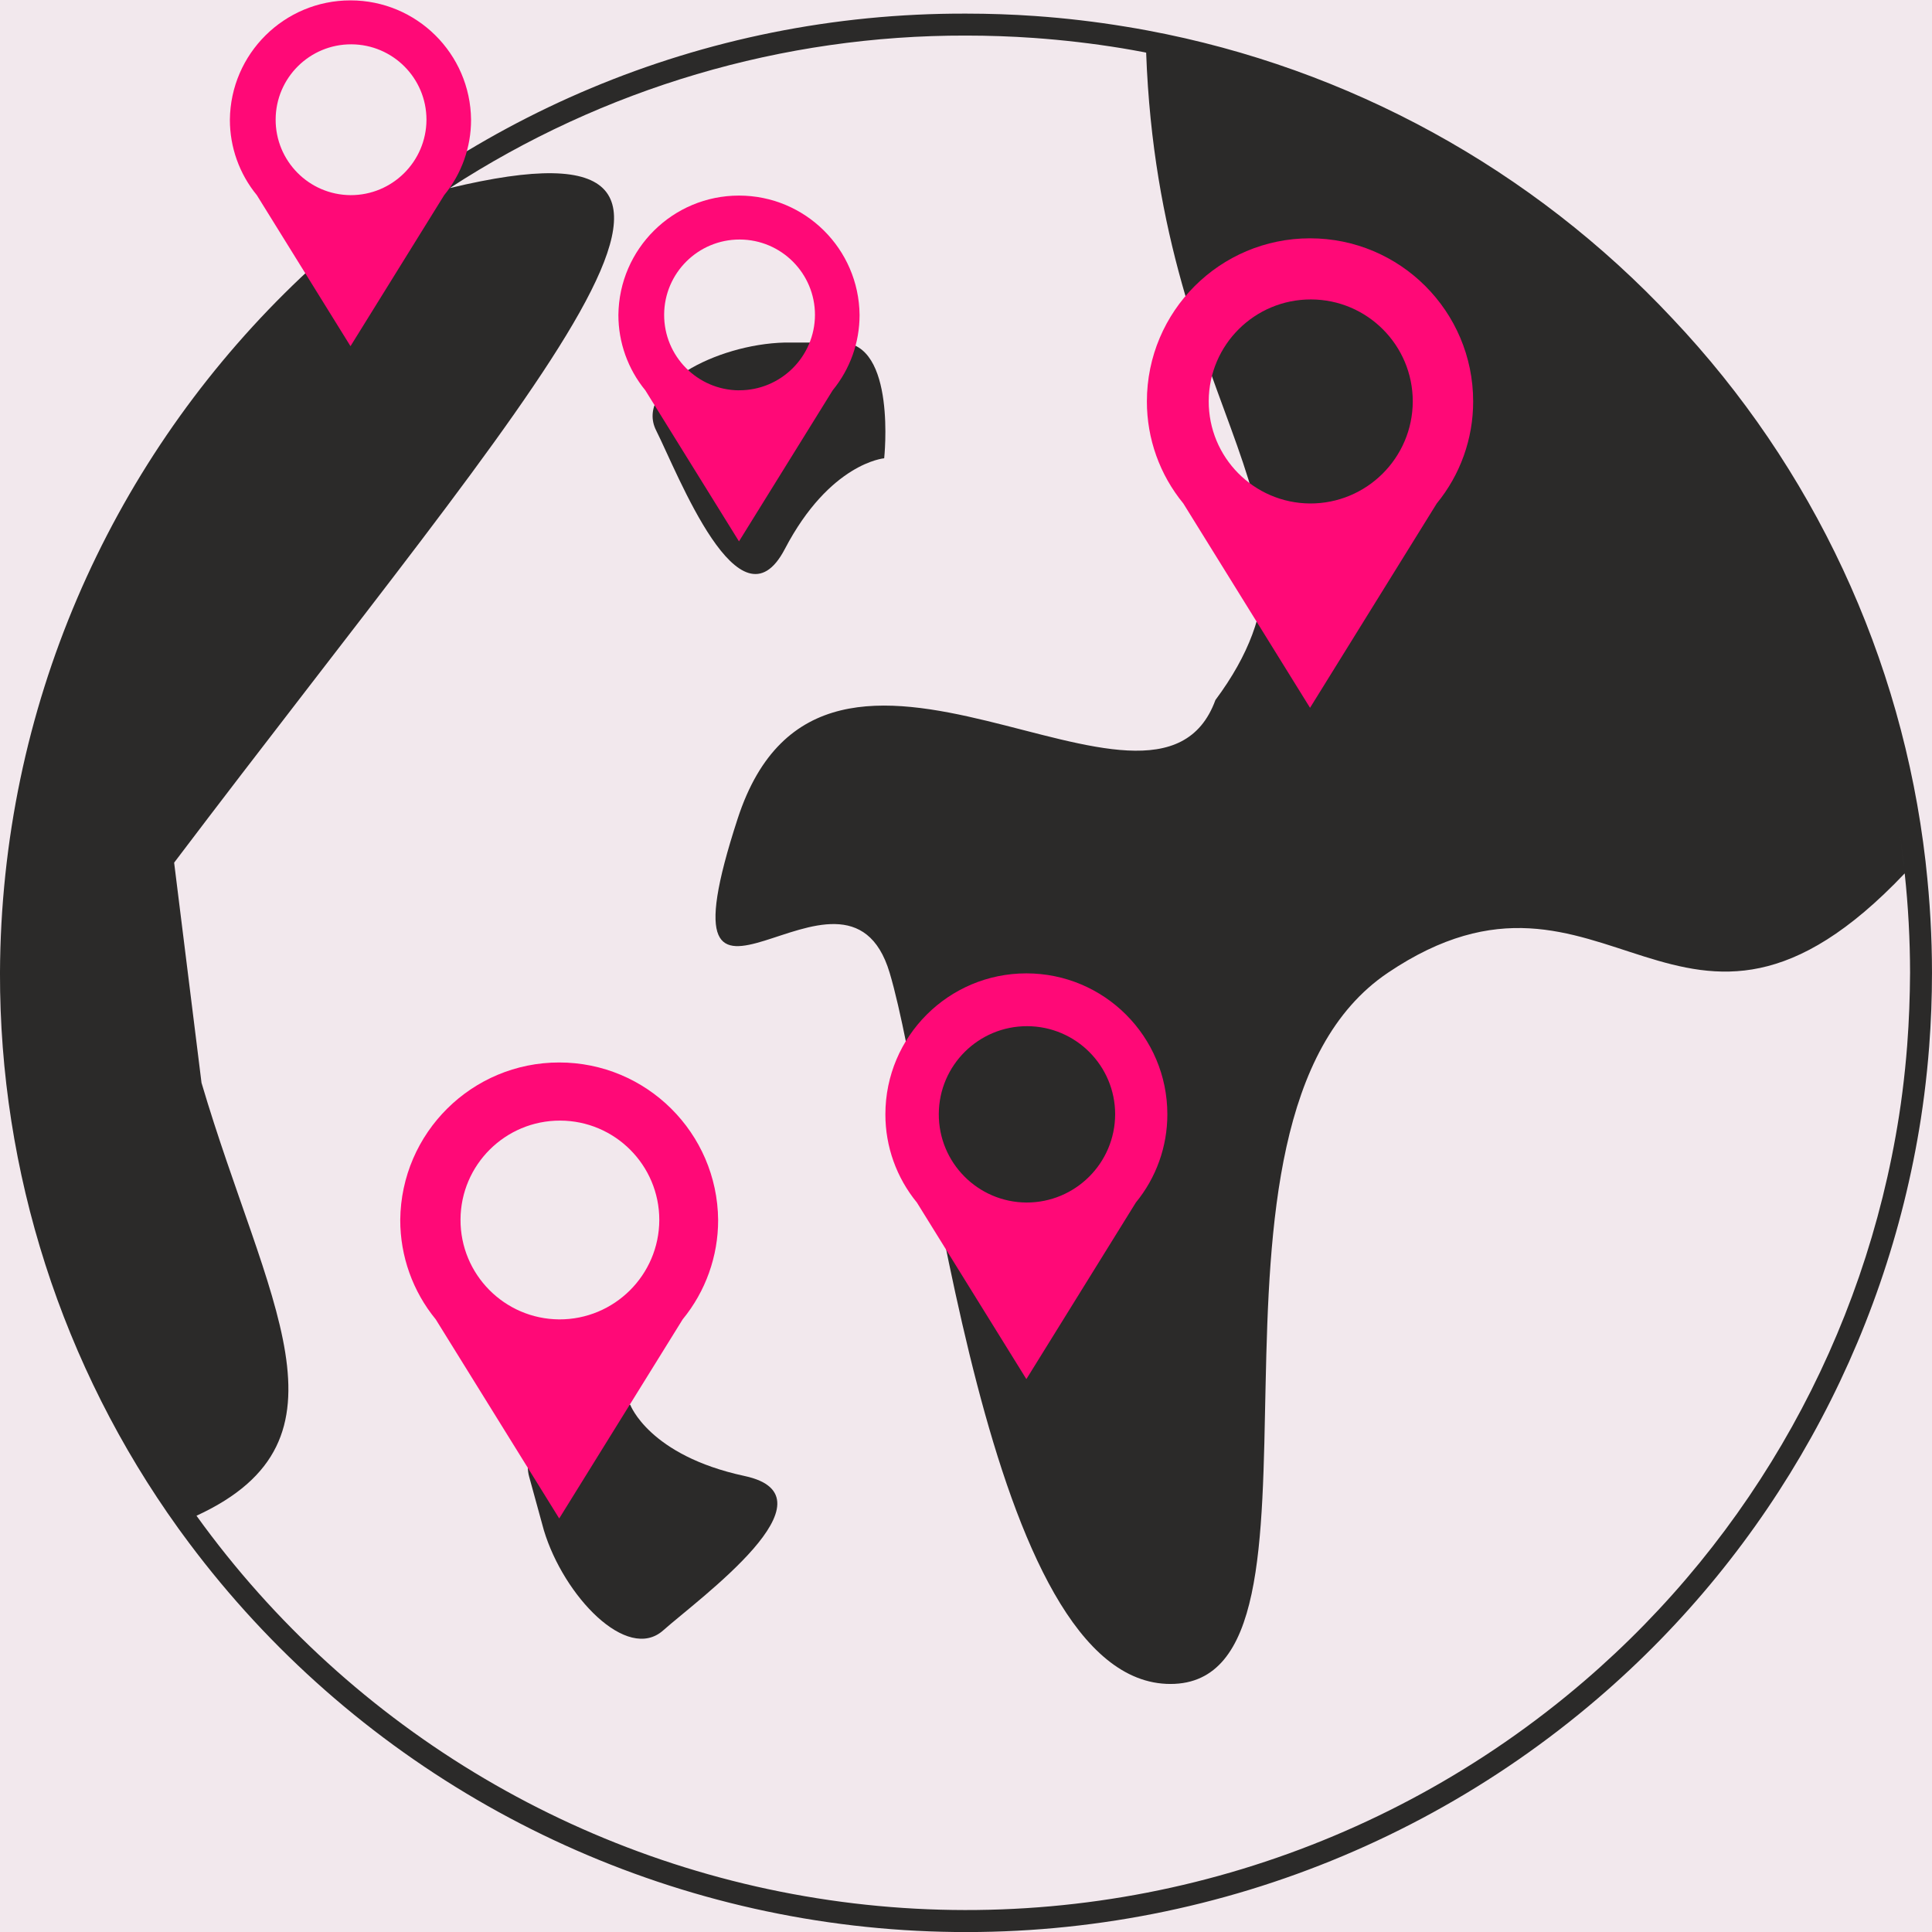
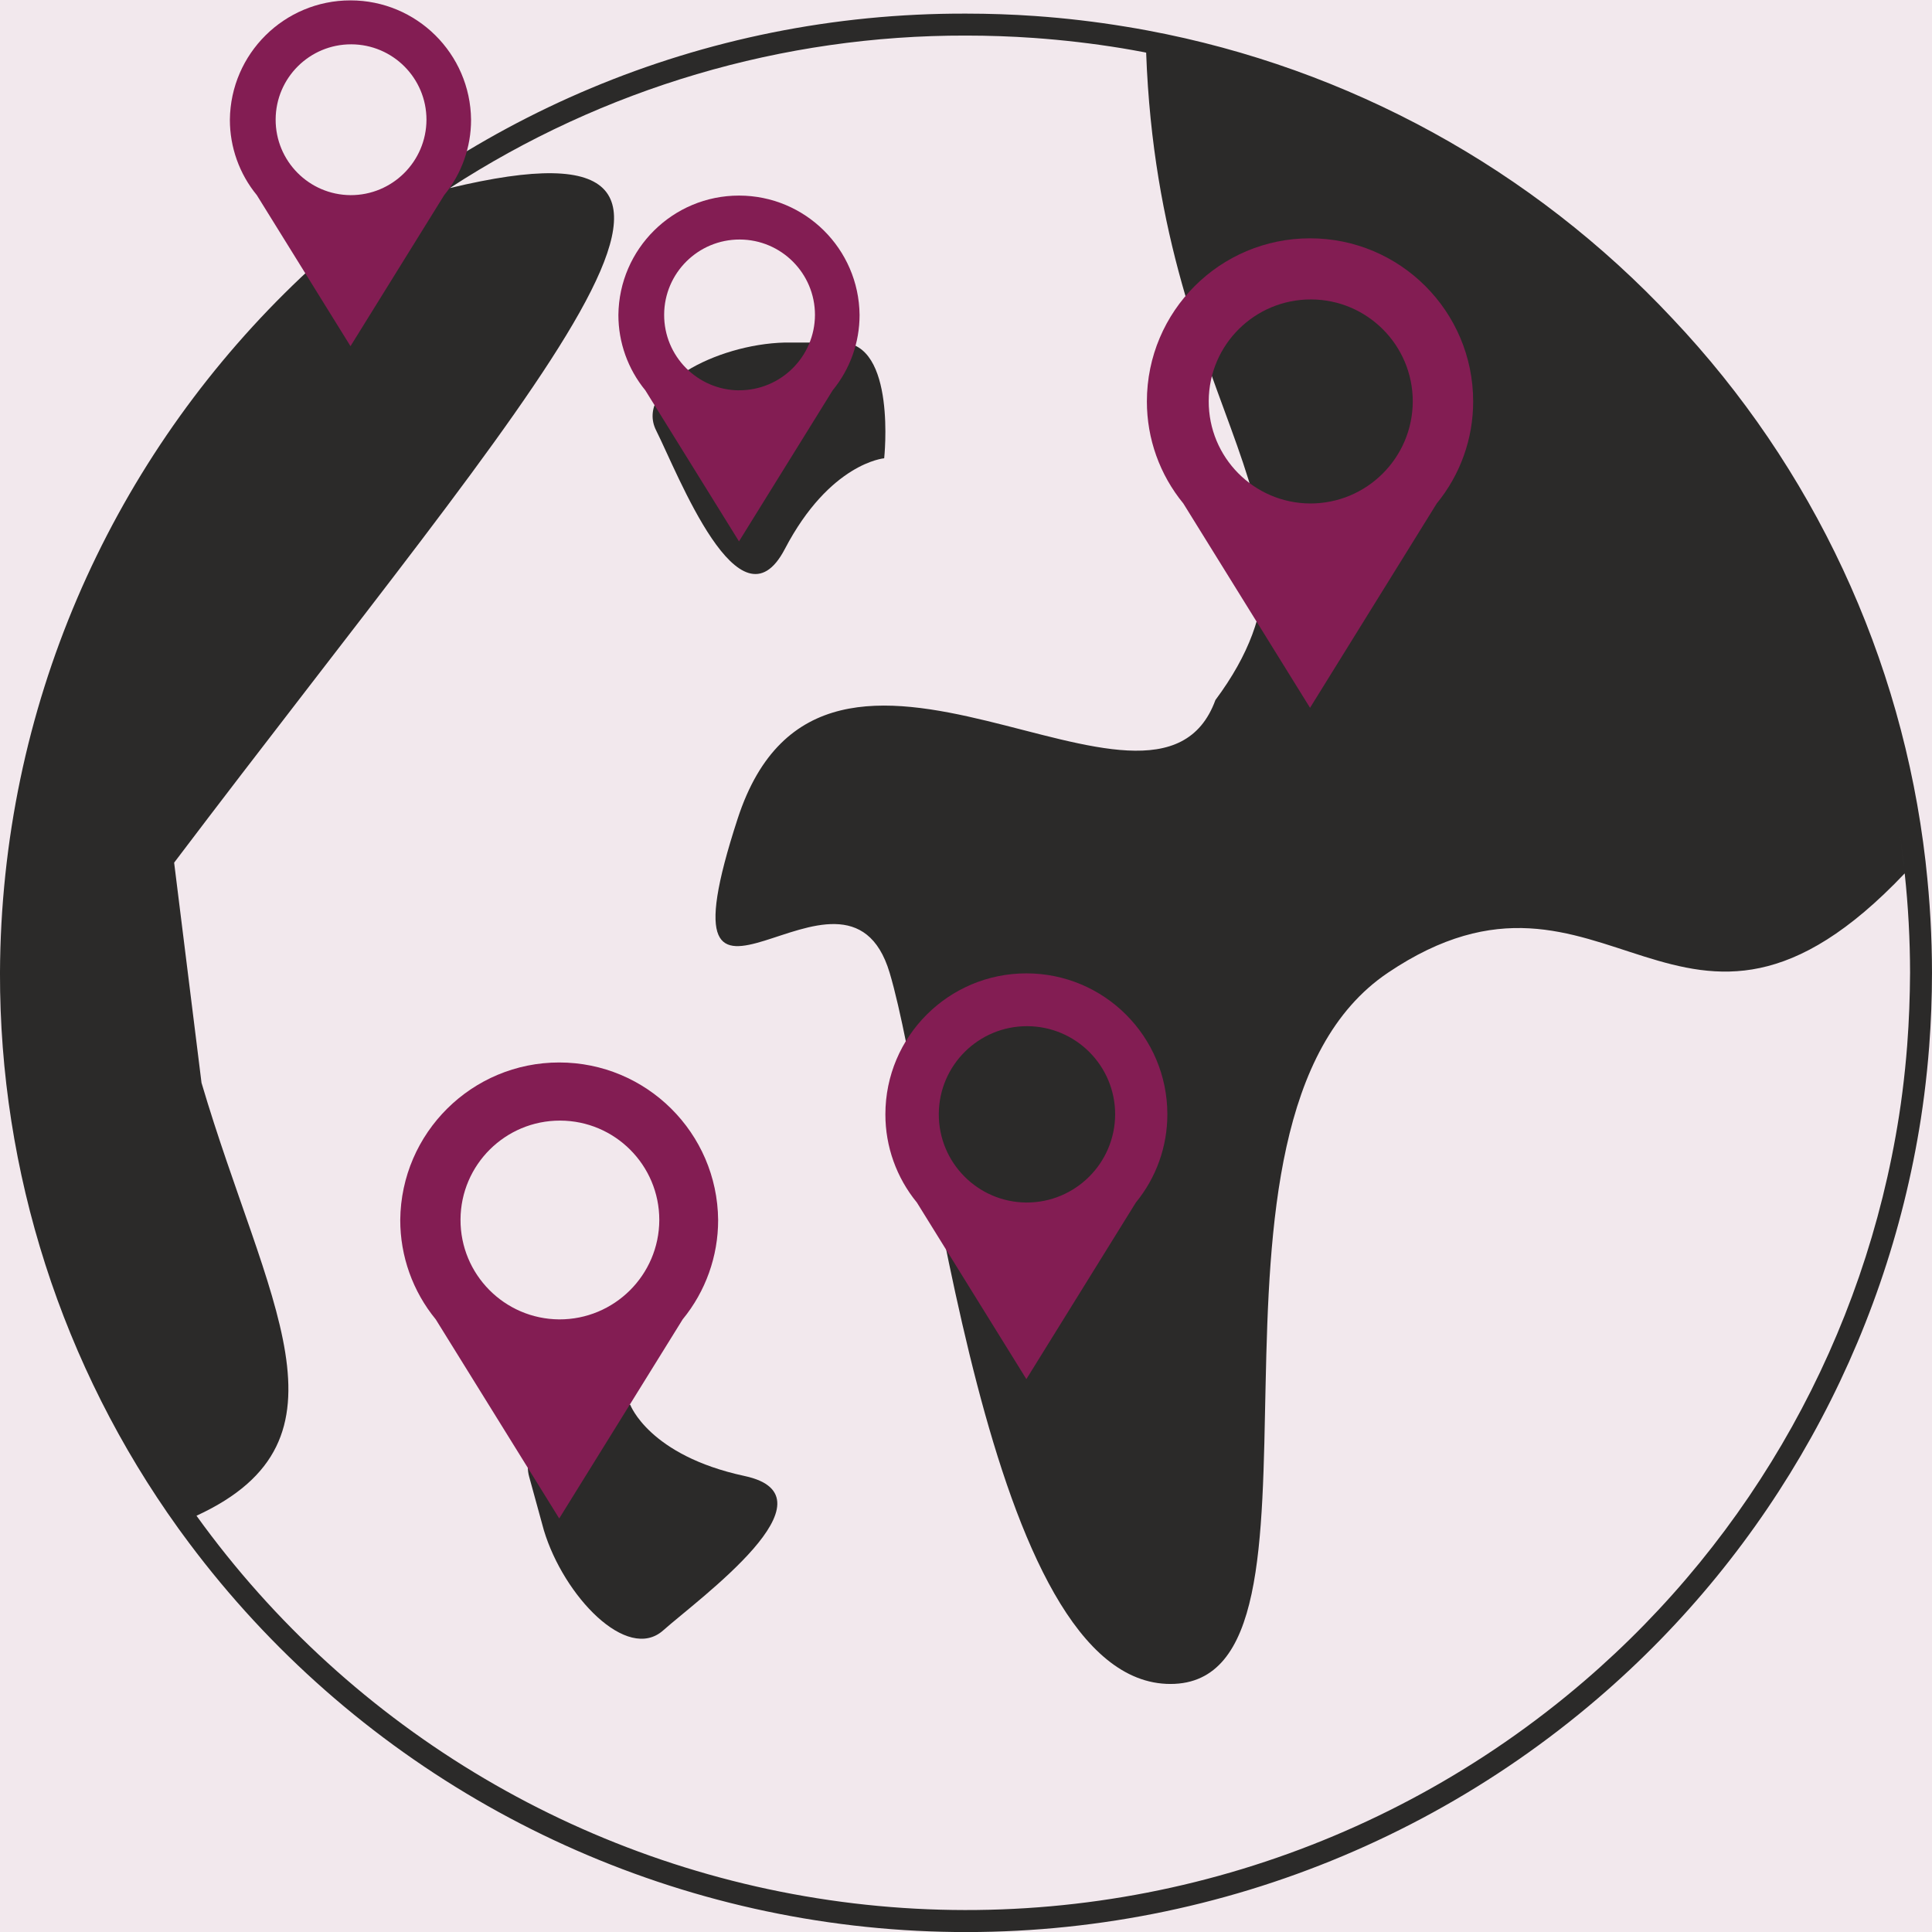
<svg xmlns="http://www.w3.org/2000/svg" width="150" height="150" viewBox="0 0 150 150">
  <g id="icon" transform="translate(-295 -4156)">
    <rect id="bg" width="150" height="150" transform="translate(295 4156)" fill="#f2e8ed" />
    <g id="icon-2" data-name="icon" transform="translate(-1161 1846)">
      <path id="Trazado_59" data-name="Trazado 59" d="M987.443,843.724l-.031-.3a73.59,73.59,0,0,0-19.659-42.153,74.558,74.558,0,0,0-40.738-22.355c-.571-.107-1.143-.209-1.72-.3-2.3-.38-4.661-.658-7.007-.823-1.776-.125-3.585-.187-5.375-.187a74.788,74.788,0,0,0-75,74.475,73.626,73.626,0,0,0,13.84,43.119l.26.357h0A75.353,75.353,0,0,0,961.993,908.39a74.339,74.339,0,0,0,25.056-44.976q.142-.924.262-1.856c.159-1.245.289-2.508.384-3.756.145-1.9.218-3.827.218-5.73A75.188,75.188,0,0,0,987.443,843.724Zm-1.728-.1.022.224-.01-.1-.013-.133q-.169-1.452-.4-2.889Q985.545,842.164,985.715,843.619Zm.275,14.052c-.093,1.22-.219,2.454-.375,3.671q-.115.909-.256,1.812a72.616,72.616,0,0,1-24.481,43.939,73.641,73.641,0,0,1-107.709-12.868c12.842-5.917,5.411-16.615.391-33.61l-2.126-17.095c28.5-37.657,48.331-58.846,21.4-52.373a73.16,73.16,0,0,1,40.083-11.841c1.75,0,3.518.061,5.254.183,2.293.162,4.6.433,6.848.8q.844.141,1.682.3c.066.012.132.028.2.041,1.04,28.62,16,35.982,5.377,50.266-4.676,12.794-30.323-11.565-37.092,9.208s8.378.51,11.8,11.966,7.376,55.216,21.8,55.216-.345-43.608,16.884-55.217c16.978-11.439,22.7,10.645,40.125-7.716a73.452,73.452,0,0,1,.416,7.716C986.2,853.932,986.132,855.815,985.99,857.671Z" transform="translate(618.086 1533.451)" fill="#2b2a29" />
      <path id="Trazado_60" data-name="Trazado 60" d="M895.723,891.145c-7.428-1.594-8.88-5.538-8.88-5.538s-8.988,1.431-7.845,5.594l1.143,4.162c1.536,5.09,6.452,10.266,9.262,7.77S903.151,892.739,895.723,891.145Z" transform="translate(618.086 1533.451)" fill="#2b2a29" />
      <path id="Trazado_61" data-name="Trazado 61" d="M898.845,819.181c3.5-6.7,7.717-7.051,7.717-7.051s.973-8.986-3.372-8.986h-4.345c-5.35.133-11.672,3.481-9.986,6.829S895.342,825.877,898.845,819.181Z" transform="translate(618.086 1533.451)" fill="#2b2a29" />
-       <path id="Trazado_62" data-name="Trazado 62" d="M874.487,785.845a9.363,9.363,0,0,0-18.725,0,9.217,9.217,0,0,0,2.092,5.855h0l7.272,11.726L872.4,791.7h0A9.217,9.217,0,0,0,874.487,785.845Zm-9.362,5.855a5.855,5.855,0,1,1,5.9-5.855A5.876,5.876,0,0,1,865.125,791.7Z" transform="translate(618.086 1533.451)" fill="#ff0977" />
-       <path id="Trazado_63" data-name="Trazado 63" d="M904.651,801a9.363,9.363,0,0,0-18.725,0,9.21,9.21,0,0,0,2.092,5.855h0l7.271,11.726,7.272-11.726h0A9.215,9.215,0,0,0,904.651,801Zm-9.363,5.855a5.855,5.855,0,1,1,5.9-5.855A5.876,5.876,0,0,1,895.288,806.851Z" transform="translate(618.086 1533.451)" fill="#ff0977" />
-       <path id="Trazado_64" data-name="Trazado 64" d="M928.547,863.067a10.946,10.946,0,0,0-21.892,0,10.773,10.773,0,0,0,2.446,6.846h0l8.5,13.71,8.5-13.71h0A10.778,10.778,0,0,0,928.547,863.067ZM917.6,869.913a6.846,6.846,0,1,1,6.894-6.846A6.87,6.87,0,0,1,917.6,869.913Z" transform="translate(618.086 1533.451)" fill="#ff0977" />
-       <path id="Trazado_65" data-name="Trazado 65" d="M952.29,807.718a12.666,12.666,0,0,0-25.332,0,12.465,12.465,0,0,0,2.83,7.921h0l9.837,15.864,9.837-15.864h0A12.47,12.47,0,0,0,952.29,807.718Zm-12.666,7.921a7.921,7.921,0,1,1,7.977-7.921A7.95,7.95,0,0,1,939.624,815.639Z" transform="translate(618.086 1533.451)" fill="#ff0977" />
-       <path id="Trazado_66" data-name="Trazado 66" d="M893.67,871.269a12.341,12.341,0,0,0-24.681,0,12.146,12.146,0,0,0,2.757,7.717h0l9.585,15.456,9.584-15.456h0A12.146,12.146,0,0,0,893.67,871.269Zm-12.34,7.717a7.717,7.717,0,1,1,7.772-7.717A7.744,7.744,0,0,1,881.33,878.986Z" transform="translate(618.086 1533.451)" fill="#ff0977" />
+       <path id="Trazado_62" data-name="Trazado 62" d="M874.487,785.845a9.363,9.363,0,0,0-18.725,0,9.217,9.217,0,0,0,2.092,5.855h0l7.272,11.726L872.4,791.7h0A9.217,9.217,0,0,0,874.487,785.845Zm-9.362,5.855a5.855,5.855,0,1,1,5.9-5.855A5.876,5.876,0,0,1,865.125,791.7Z" transform="translate(618.086 1533.451)" fill="#831d53" />
+       <path id="Trazado_63" data-name="Trazado 63" d="M904.651,801a9.363,9.363,0,0,0-18.725,0,9.21,9.21,0,0,0,2.092,5.855h0l7.271,11.726,7.272-11.726h0A9.215,9.215,0,0,0,904.651,801Zm-9.363,5.855a5.855,5.855,0,1,1,5.9-5.855A5.876,5.876,0,0,1,895.288,806.851Z" transform="translate(618.086 1533.451)" fill="#831d53" />
+       <path id="Trazado_64" data-name="Trazado 64" d="M928.547,863.067a10.946,10.946,0,0,0-21.892,0,10.773,10.773,0,0,0,2.446,6.846h0l8.5,13.71,8.5-13.71h0A10.778,10.778,0,0,0,928.547,863.067ZM917.6,869.913a6.846,6.846,0,1,1,6.894-6.846A6.87,6.87,0,0,1,917.6,869.913Z" transform="translate(618.086 1533.451)" fill="#831d53" />
+       <path id="Trazado_65" data-name="Trazado 65" d="M952.29,807.718a12.666,12.666,0,0,0-25.332,0,12.465,12.465,0,0,0,2.83,7.921h0l9.837,15.864,9.837-15.864h0A12.47,12.47,0,0,0,952.29,807.718Zm-12.666,7.921a7.921,7.921,0,1,1,7.977-7.921A7.95,7.95,0,0,1,939.624,815.639Z" transform="translate(618.086 1533.451)" fill="#831d53" />
+       <path id="Trazado_66" data-name="Trazado 66" d="M893.67,871.269a12.341,12.341,0,0,0-24.681,0,12.146,12.146,0,0,0,2.757,7.717h0l9.585,15.456,9.584-15.456h0A12.146,12.146,0,0,0,893.67,871.269Zm-12.34,7.717a7.717,7.717,0,1,1,7.772-7.717A7.744,7.744,0,0,1,881.33,878.986Z" transform="translate(618.086 1533.451)" fill="#831d53" />
    </g>
  </g>
</svg>
